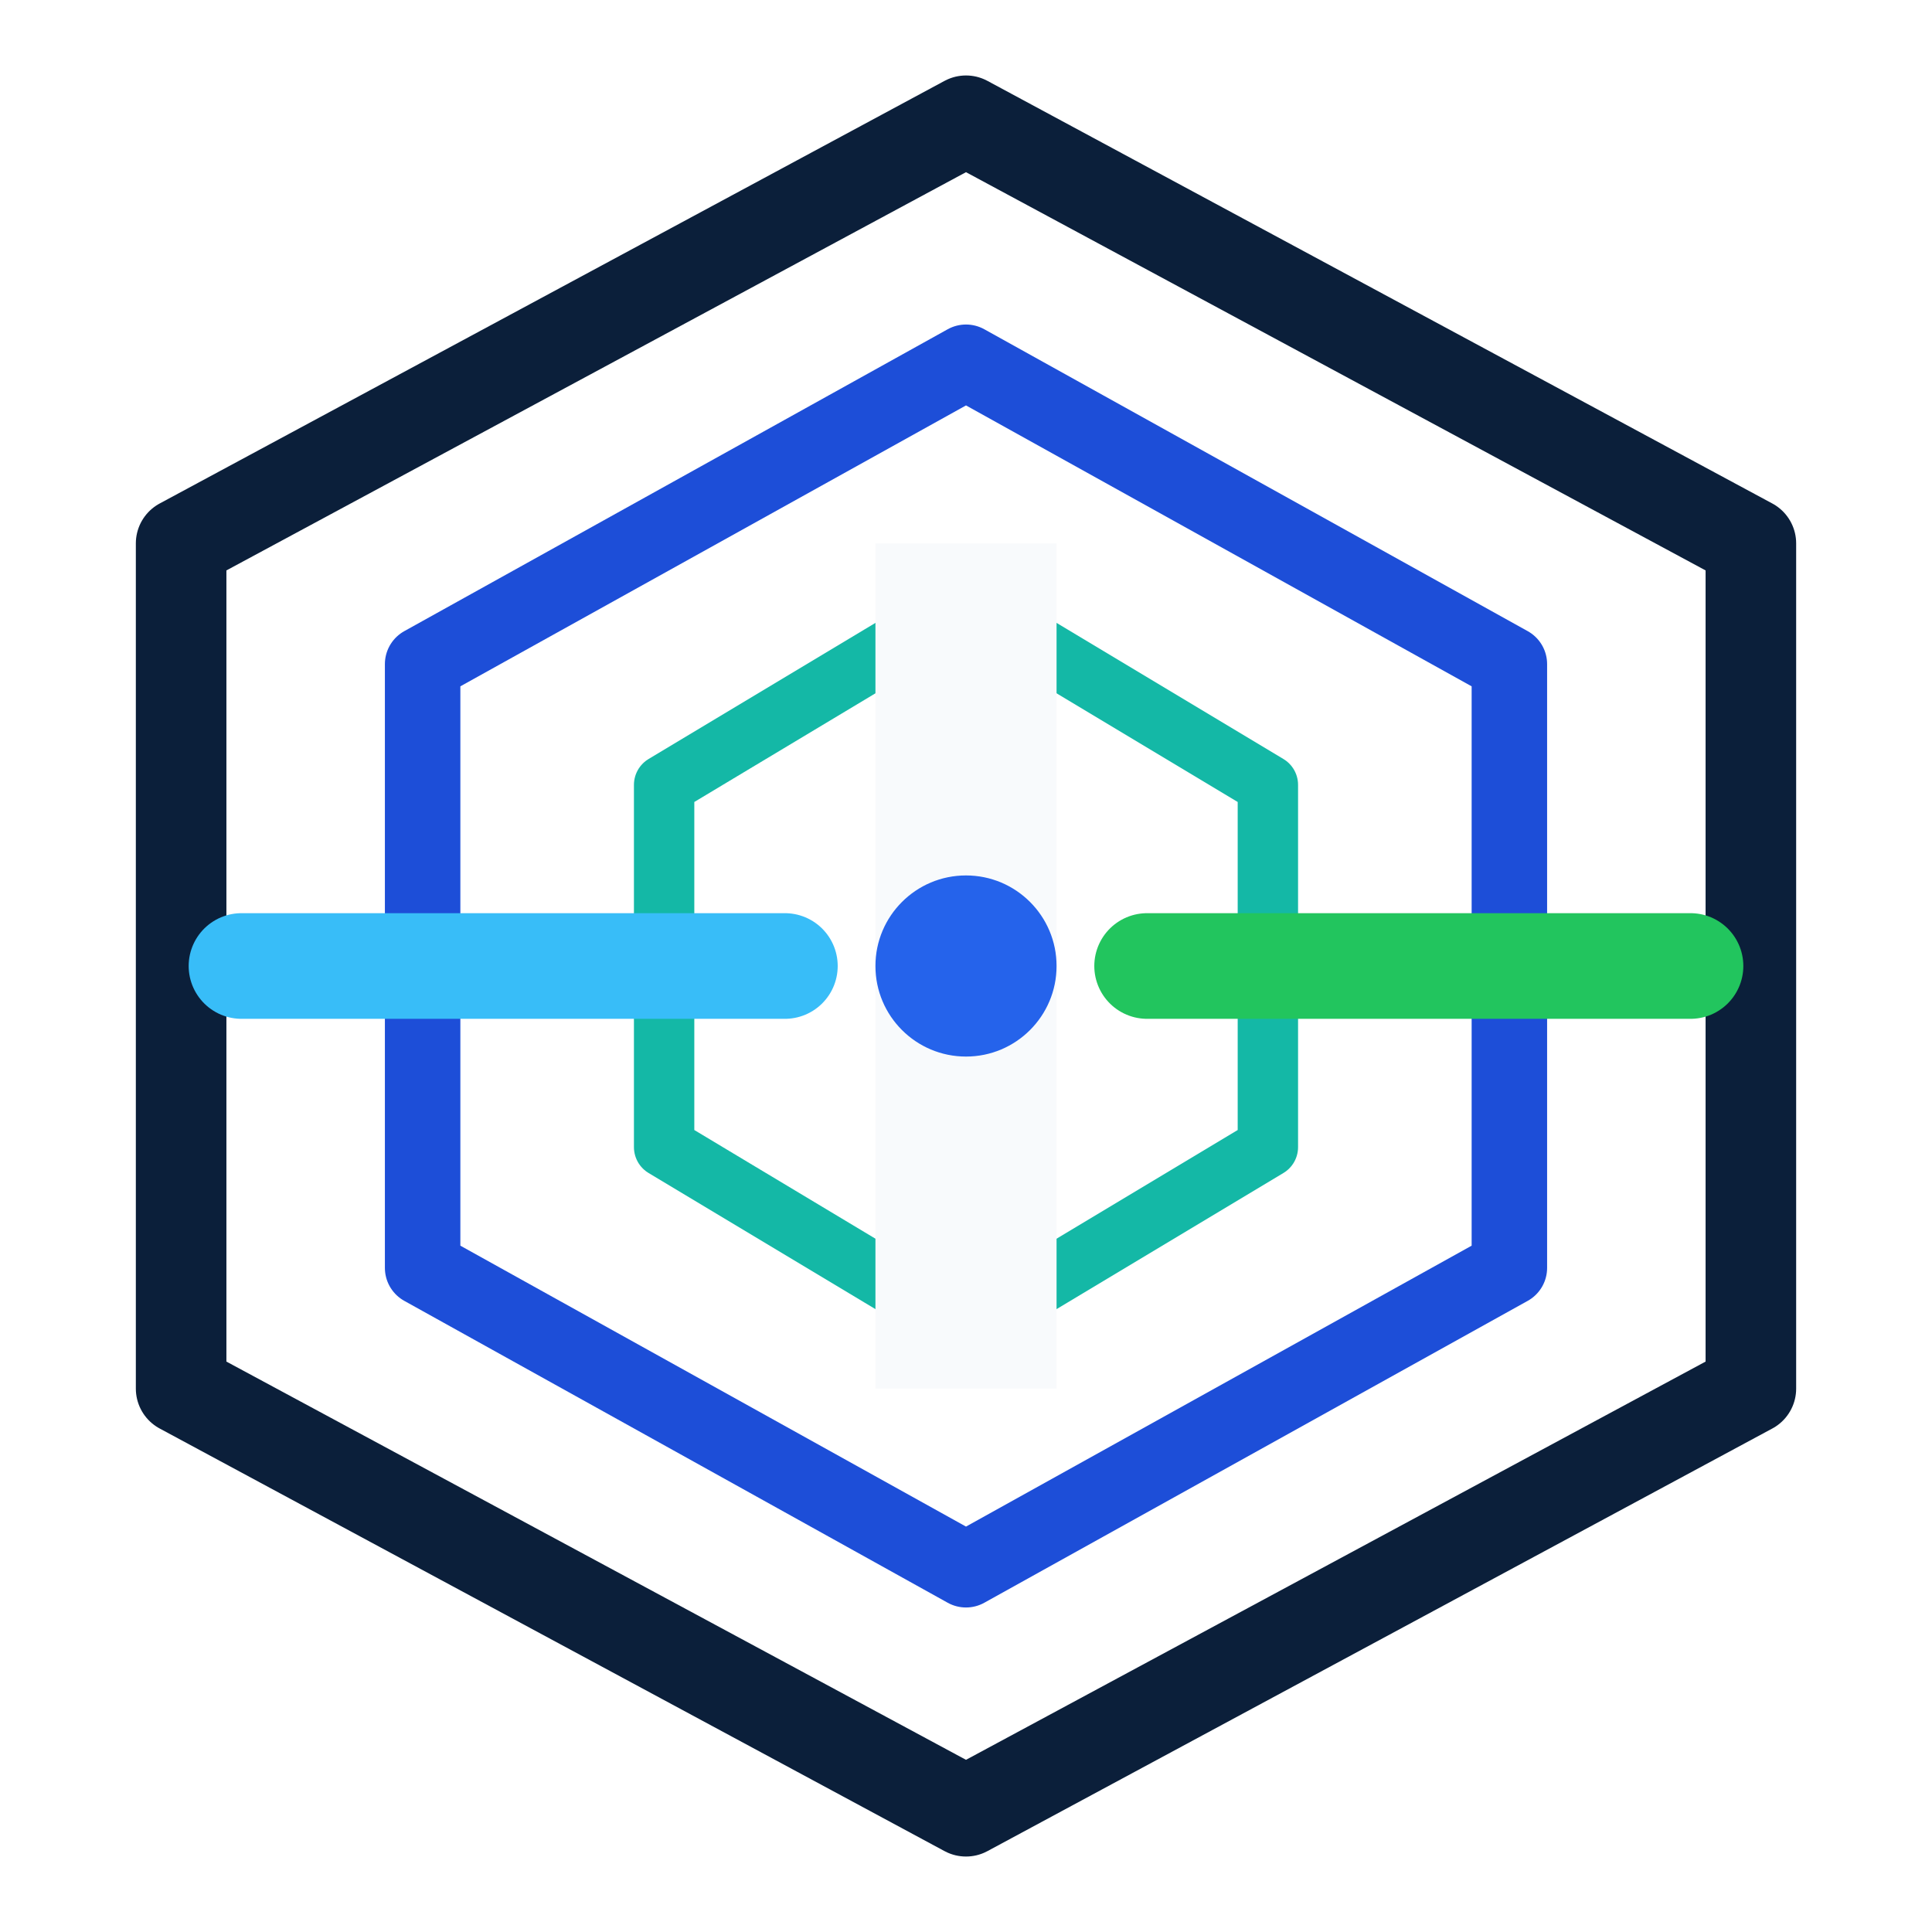
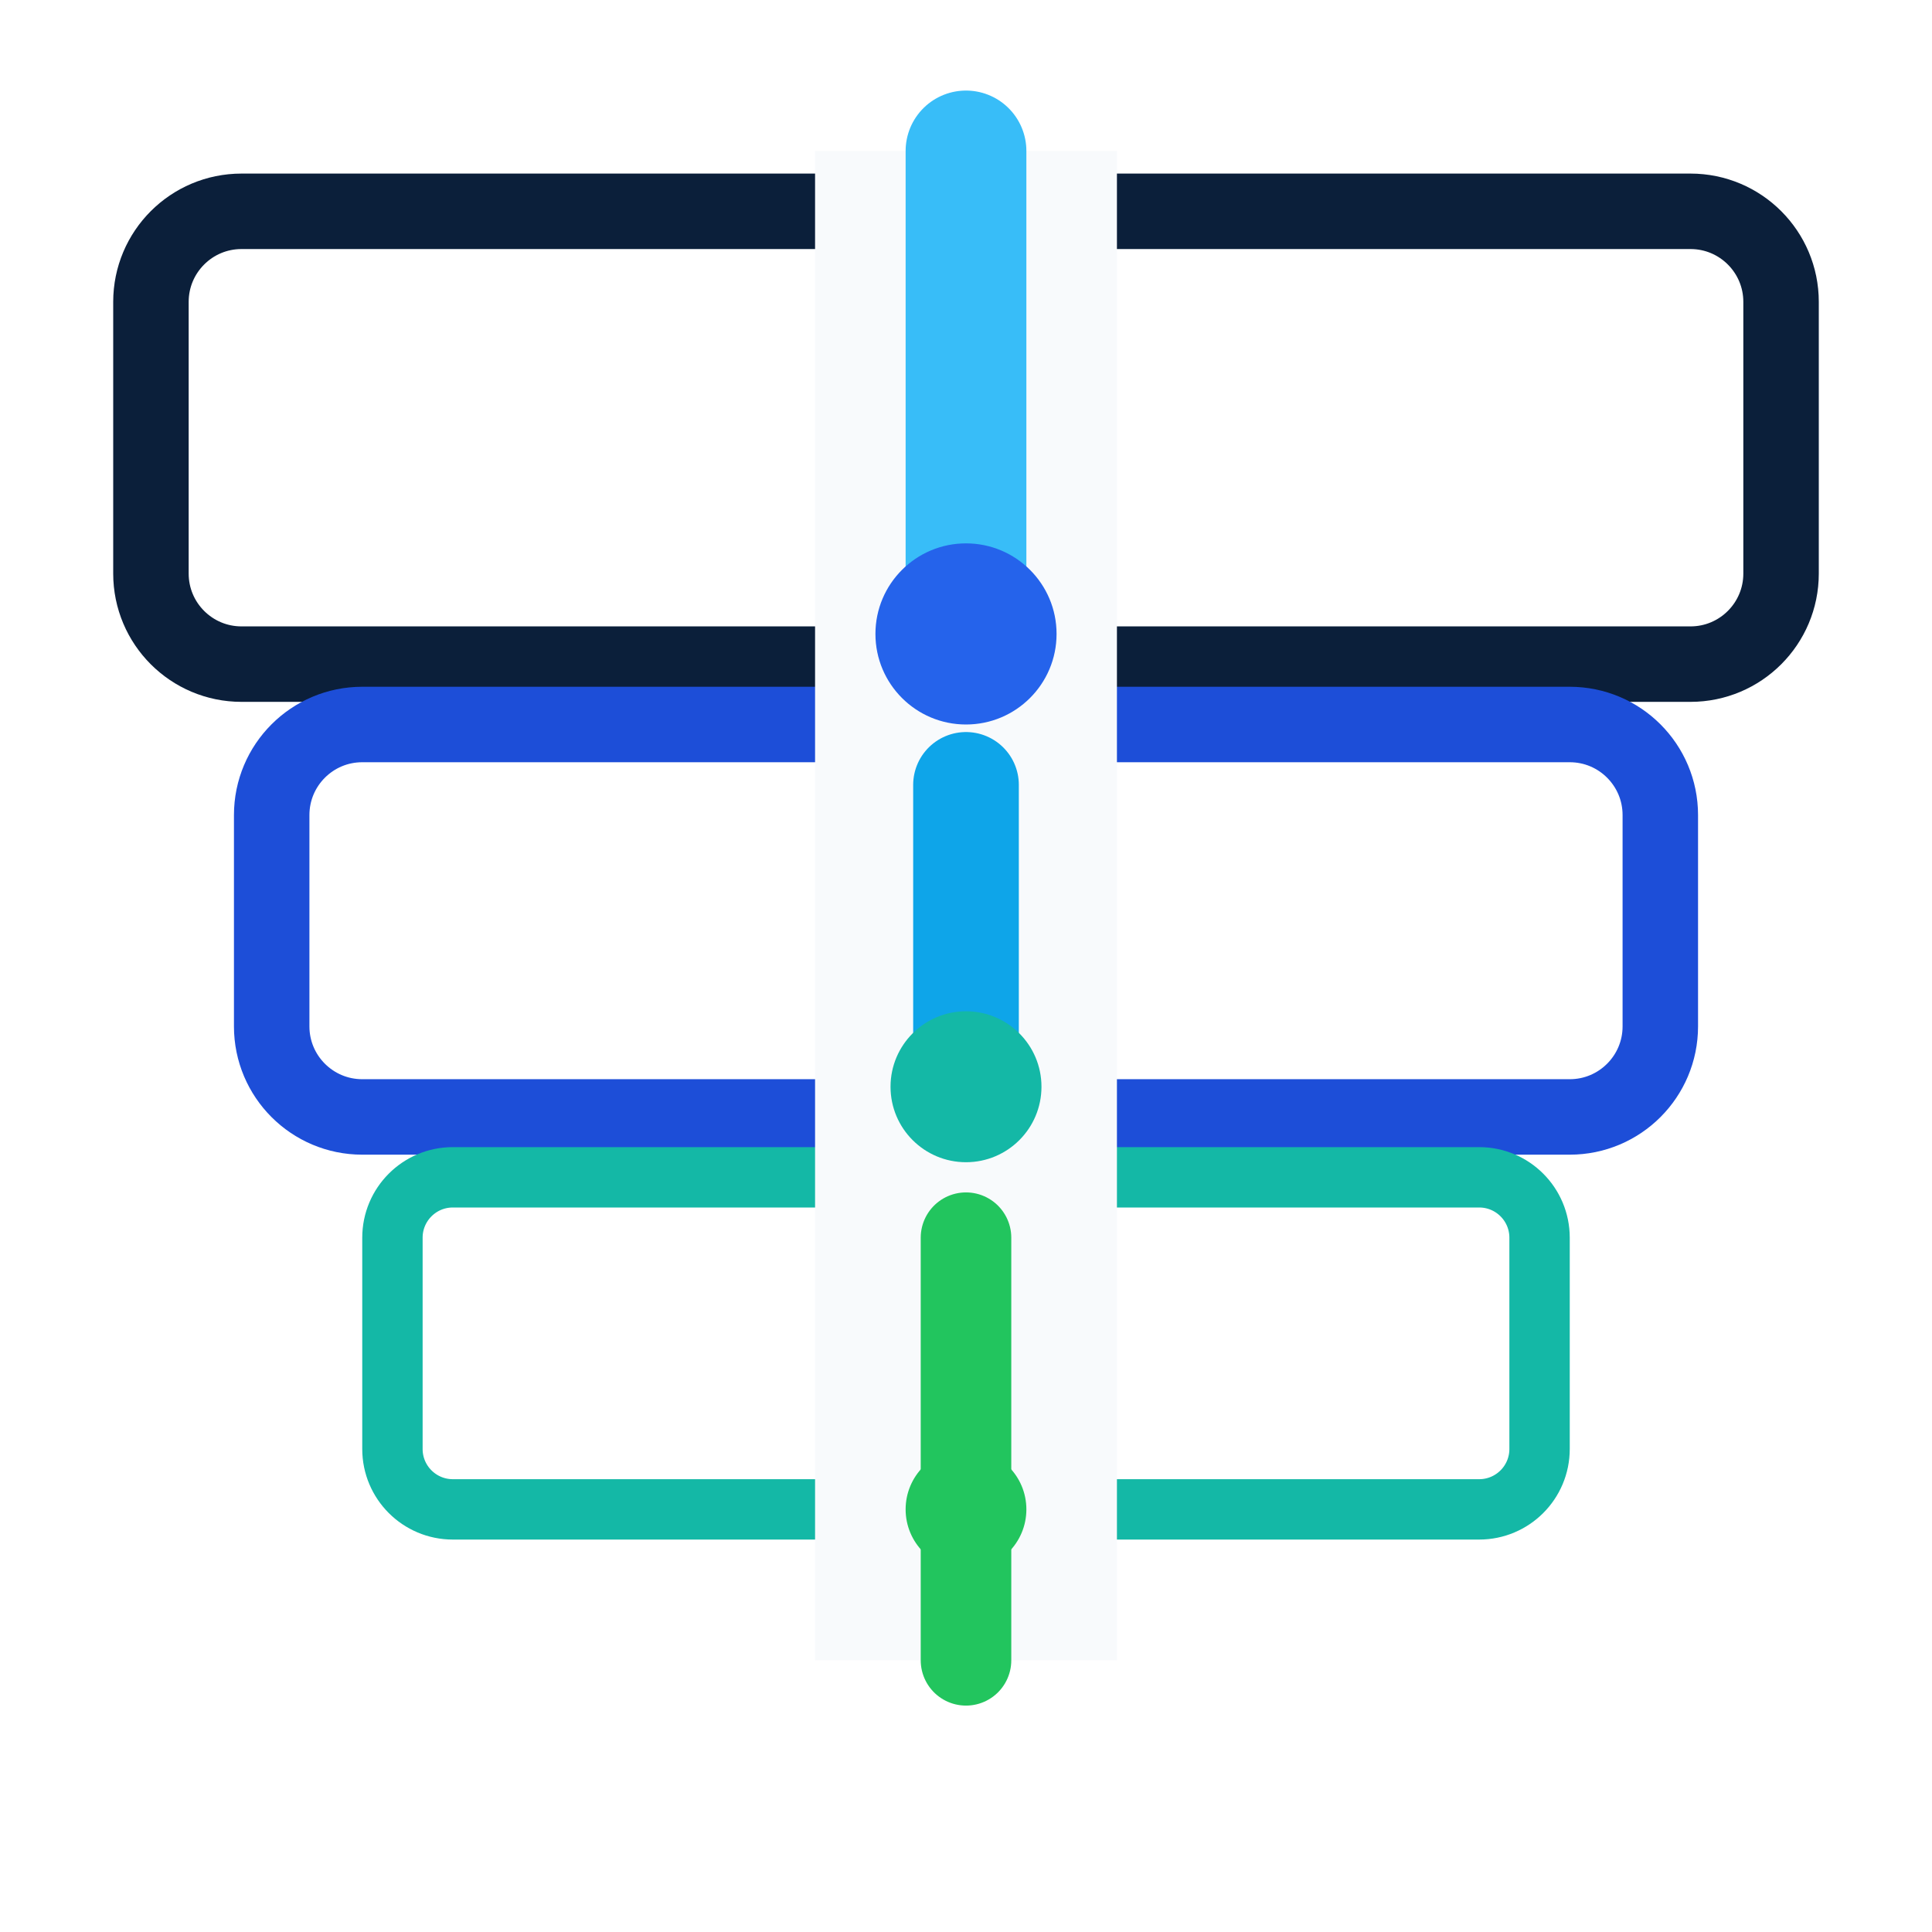
<svg xmlns="http://www.w3.org/2000/svg" viewBox="0 0 64 64" role="img" aria-label="BoundaryLayer mark">
  <rect width="64" height="64" fill="none" />
-   <polygon points="32,4 58,18 58,46 32,60 6,46 6,18" fill="none" stroke="#0B1F3A" stroke-width="3" stroke-linejoin="round" />
-   <polygon points="32,12 50,22 50,42 32,52 14,42 14,22" fill="none" stroke="#1D4ED8" stroke-width="2.5" stroke-linejoin="round" />
-   <polygon points="32,20 42,26 42,38 32,44 22,38 22,26" fill="none" stroke="#14B8A6" stroke-width="2" stroke-linejoin="round" />
-   <rect x="29" y="18" width="6" height="28" fill="#F8FAFC" />
-   <line x1="8" y1="32" x2="26" y2="32" stroke="#38BDF8" stroke-width="3.5" stroke-linecap="round" />
-   <line x1="38" y1="32" x2="56" y2="32" stroke="#22C55E" stroke-width="3.5" stroke-linecap="round" />
-   <circle cx="32" cy="32" r="3" fill="#2563EB" />
+   <rect x="5" y="7" width="54" height="15" rx="3" fill="none" stroke="#0B1F3A" stroke-width="2.5" />
+   <rect x="9" y="24" width="46" height="13" rx="3" fill="none" stroke="#1D4ED8" stroke-width="2.5" />
+   <rect x="13" y="39" width="38" height="11" rx="2" fill="none" stroke="#14B8A6" stroke-width="2" />
+   <rect x="27" y="5" width="10" height="50" fill="#F8FAFC" />
+   <line x1="32" y1="5" x2="32" y2="21" stroke="#38BDF8" stroke-width="4" stroke-linecap="round" />
+   <line x1="32" y1="26" x2="32" y2="36" stroke="#0EA5E9" stroke-width="3.5" stroke-linecap="round" />
+   <line x1="32" y1="41" x2="32" y2="55" stroke="#22C55E" stroke-width="3" stroke-linecap="round" />
+   <circle cx="32" cy="21" r="3" fill="#2563EB" />
+   <circle cx="32" cy="36" r="2.5" fill="#14B8A6" />
+   <circle cx="32" cy="50" r="2" fill="#22C55E" />
</svg>
